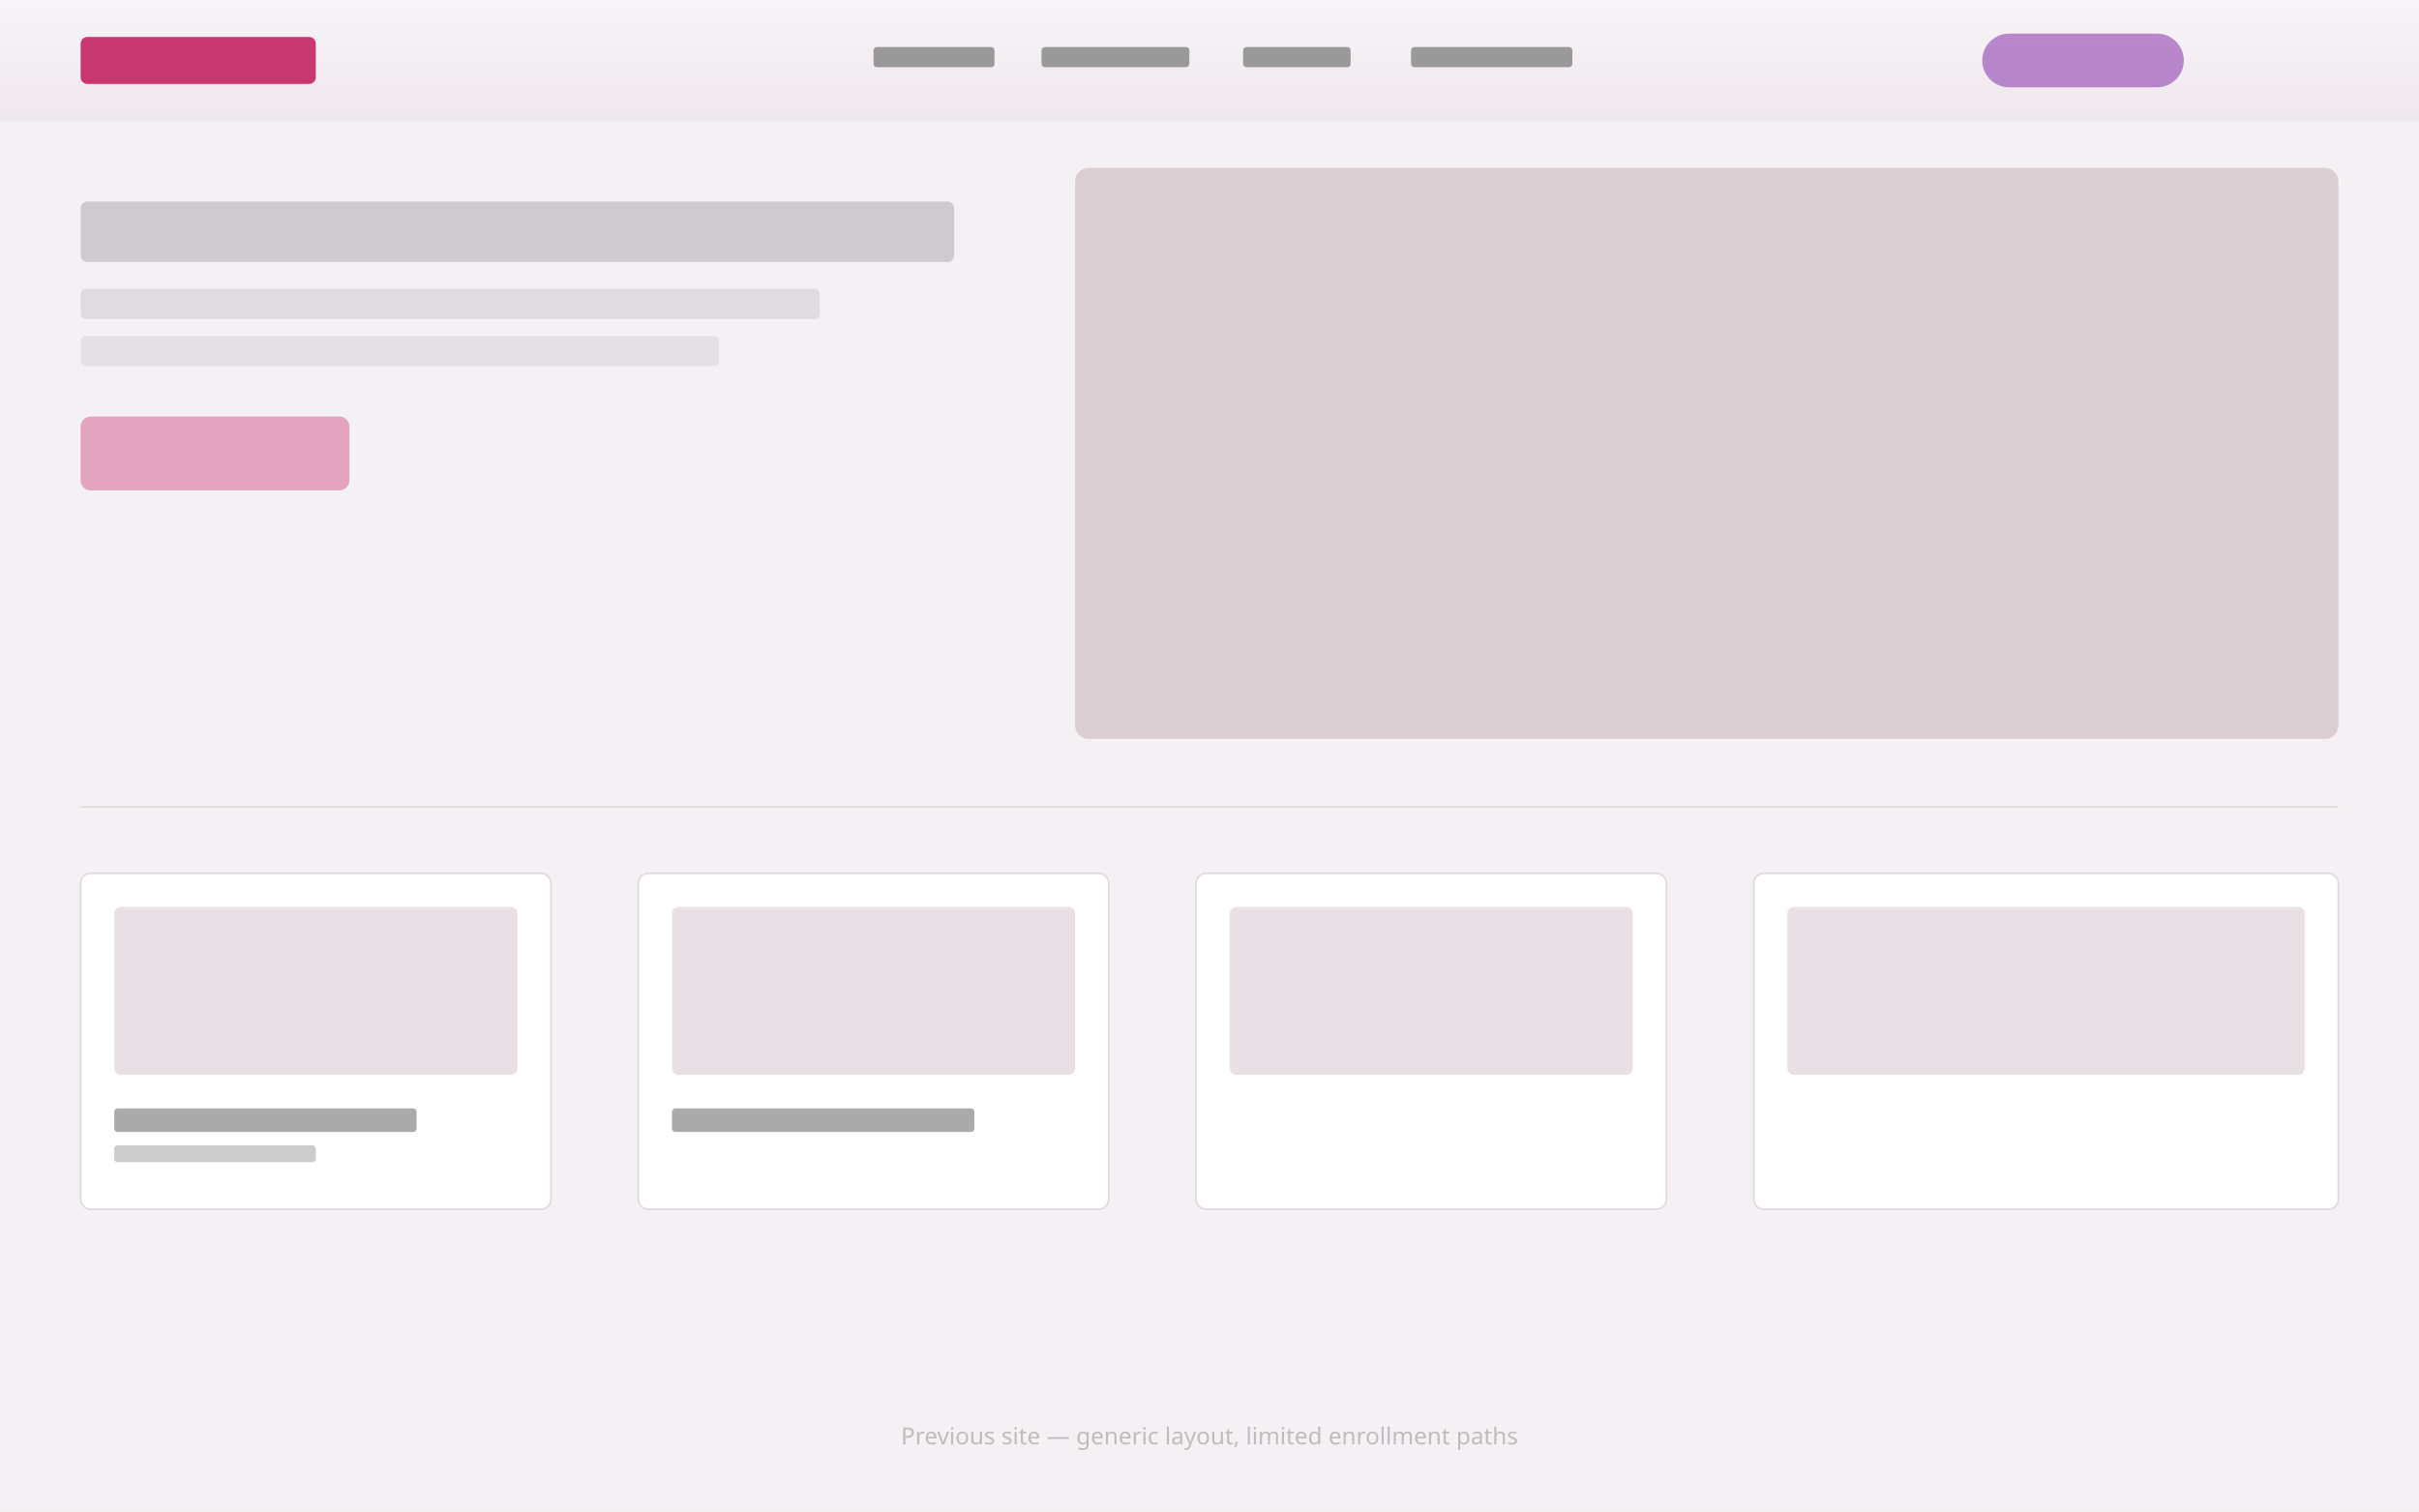
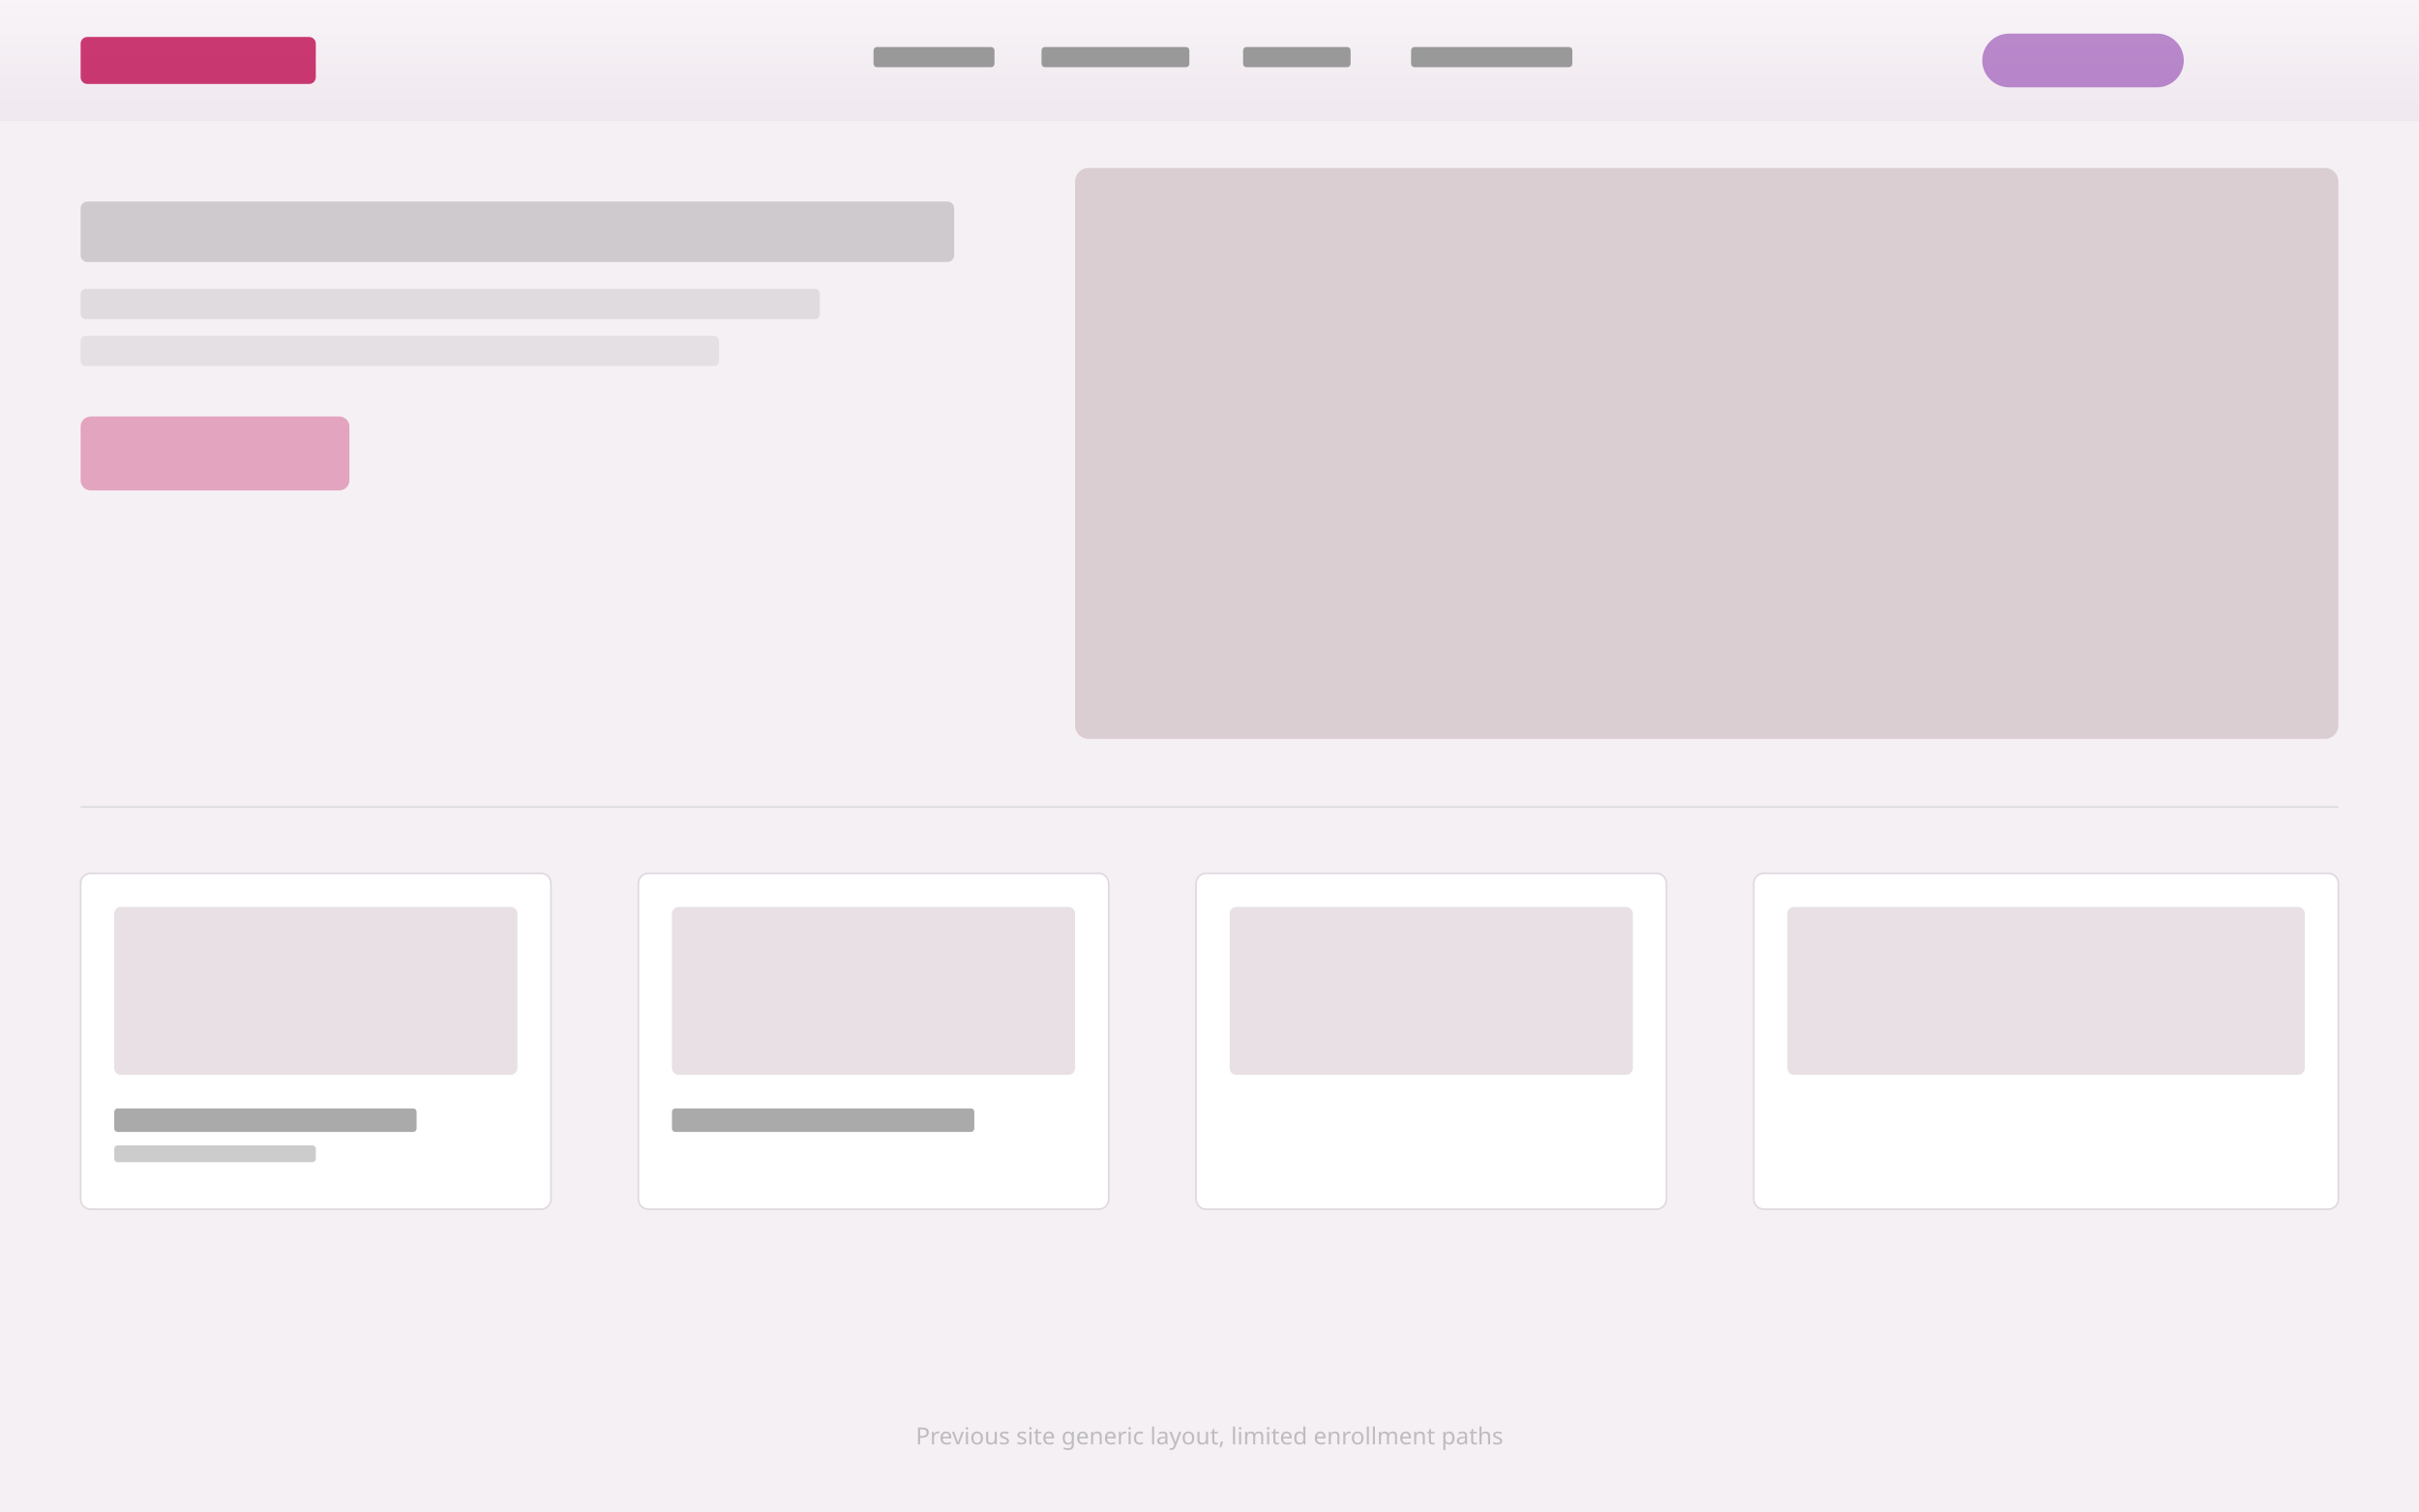
<svg xmlns="http://www.w3.org/2000/svg" viewBox="0 0 1440 900" role="img" aria-label="EducazenKids previous website">
  <defs>
    <linearGradient id="hdr" x1="0" y1="0" x2="0" y2="1">
      <stop offset="0%" stop-color="#f8f4f7" />
      <stop offset="100%" stop-color="#efe8ef" />
    </linearGradient>
  </defs>
  <rect width="1440" height="900" fill="#f5f0f4" />
  <rect width="1440" height="72" fill="url(#hdr)" />
  <rect x="48" y="22" width="140" height="28" rx="4" fill="#c2185b" opacity="0.85" />
  <rect x="520" y="28" width="72" height="12" rx="2" fill="#999" />
  <rect x="620" y="28" width="88" height="12" rx="2" fill="#999" />
  <rect x="740" y="28" width="64" height="12" rx="2" fill="#999" />
  <rect x="840" y="28" width="96" height="12" rx="2" fill="#999" />
  <rect x="1180" y="20" width="120" height="32" rx="16" fill="#7b1fa2" opacity="0.5" />
  <rect x="48" y="120" width="520" height="36" rx="4" fill="#333" opacity="0.2" />
  <rect x="48" y="172" width="440" height="18" rx="3" fill="#666" opacity="0.15" />
  <rect x="48" y="200" width="380" height="18" rx="3" fill="#666" opacity="0.12" />
  <rect x="48" y="248" width="160" height="44" rx="6" fill="#c2185b" opacity="0.35" />
  <rect x="640" y="100" width="752" height="340" rx="8" fill="#ddd" />
  <rect x="640" y="100" width="752" height="340" rx="8" fill="#c2185b" opacity="0.08" />
  <rect x="48" y="480" width="1344" height="1" fill="#ddd" />
  <rect x="48" y="520" width="280" height="200" rx="6" fill="#fff" stroke="#e0d8de" stroke-width="1" />
  <rect x="68" y="540" width="240" height="100" rx="4" fill="#e8e0e5" />
  <rect x="68" y="660" width="180" height="14" rx="2" fill="#aaa" />
  <rect x="68" y="682" width="120" height="10" rx="2" fill="#ccc" />
  <rect x="380" y="520" width="280" height="200" rx="6" fill="#fff" stroke="#e0d8de" stroke-width="1" />
  <rect x="400" y="540" width="240" height="100" rx="4" fill="#e8e0e5" />
  <rect x="400" y="660" width="180" height="14" rx="2" fill="#aaa" />
  <rect x="712" y="520" width="280" height="200" rx="6" fill="#fff" stroke="#e0d8de" stroke-width="1" />
  <rect x="732" y="540" width="240" height="100" rx="4" fill="#e8e0e5" />
  <rect x="1044" y="520" width="348" height="200" rx="6" fill="#fff" stroke="#e0d8de" stroke-width="1" />
  <rect x="1064" y="540" width="308" height="100" rx="4" fill="#e8e0e5" />
-   <text x="720" y="860" text-anchor="middle" font-family="system-ui,sans-serif" font-size="14" fill="#999" opacity="0.6">Previous site — generic layout, limited enrollment paths</text>
+   <text x="720" y="860" text-anchor="middle" font-family="system-ui,sans-serif" font-size="14" fill="#999" opacity="0.6">Previous site   generic layout, limited enrollment paths</text>
</svg>
